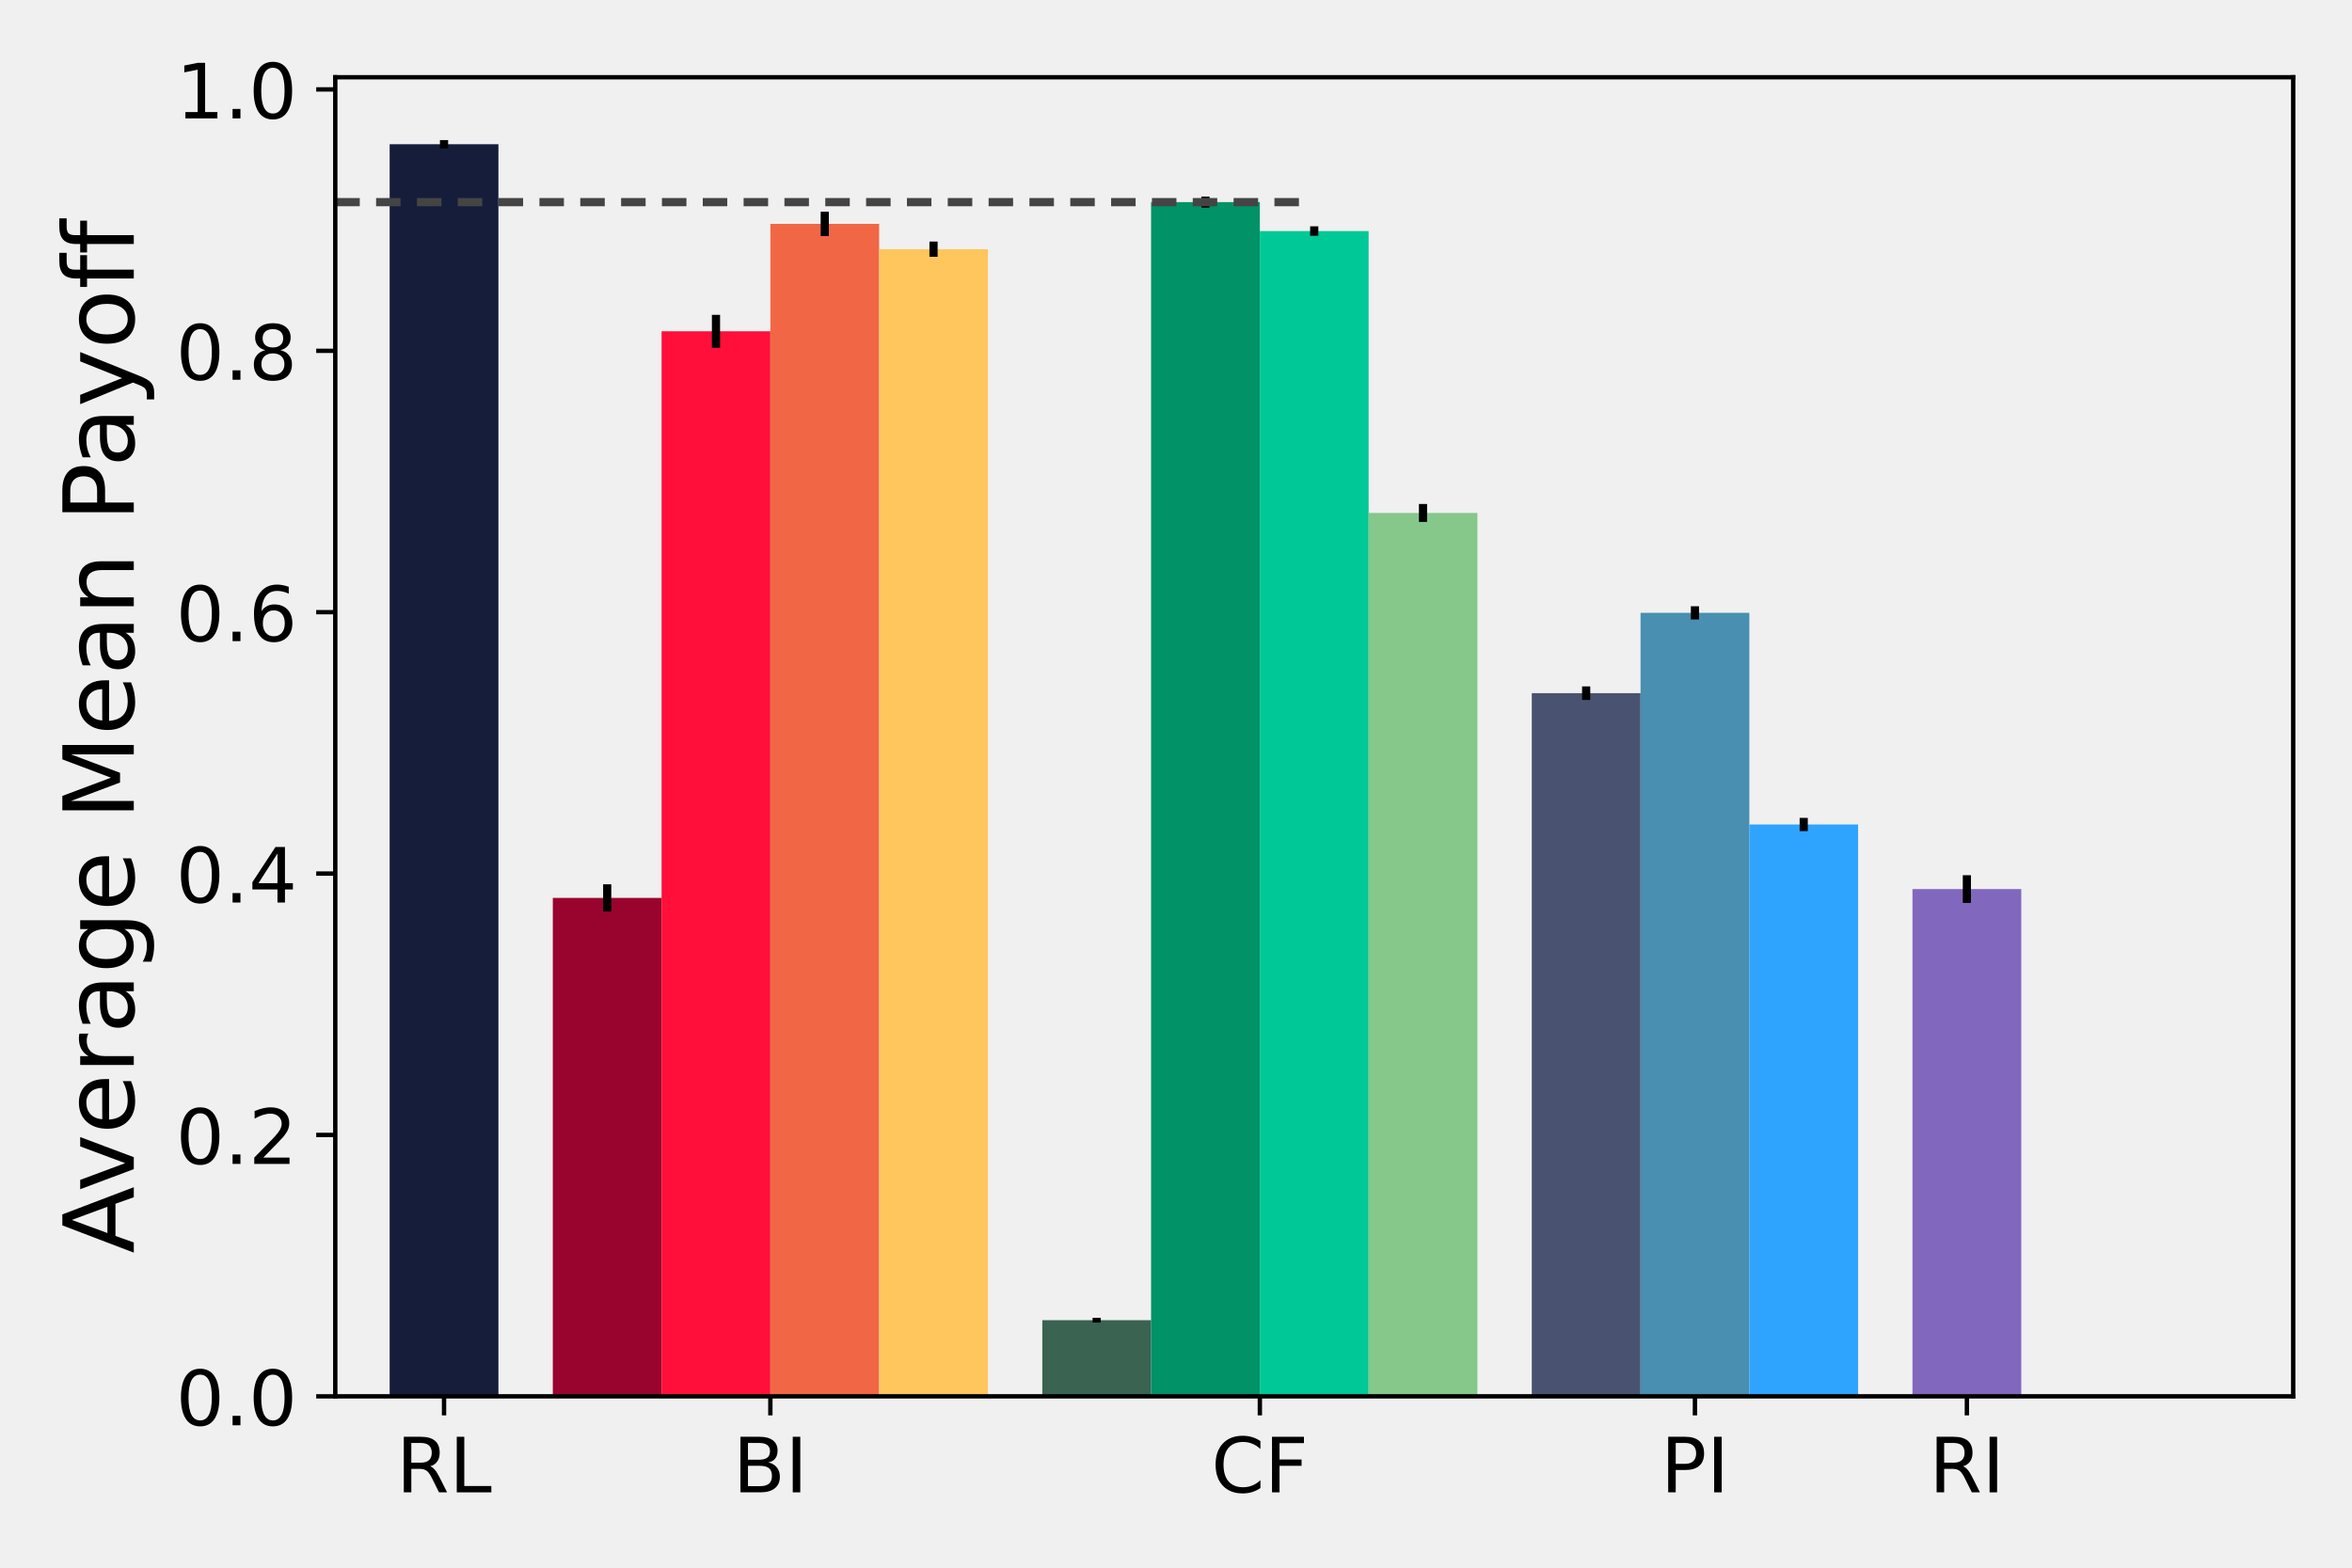
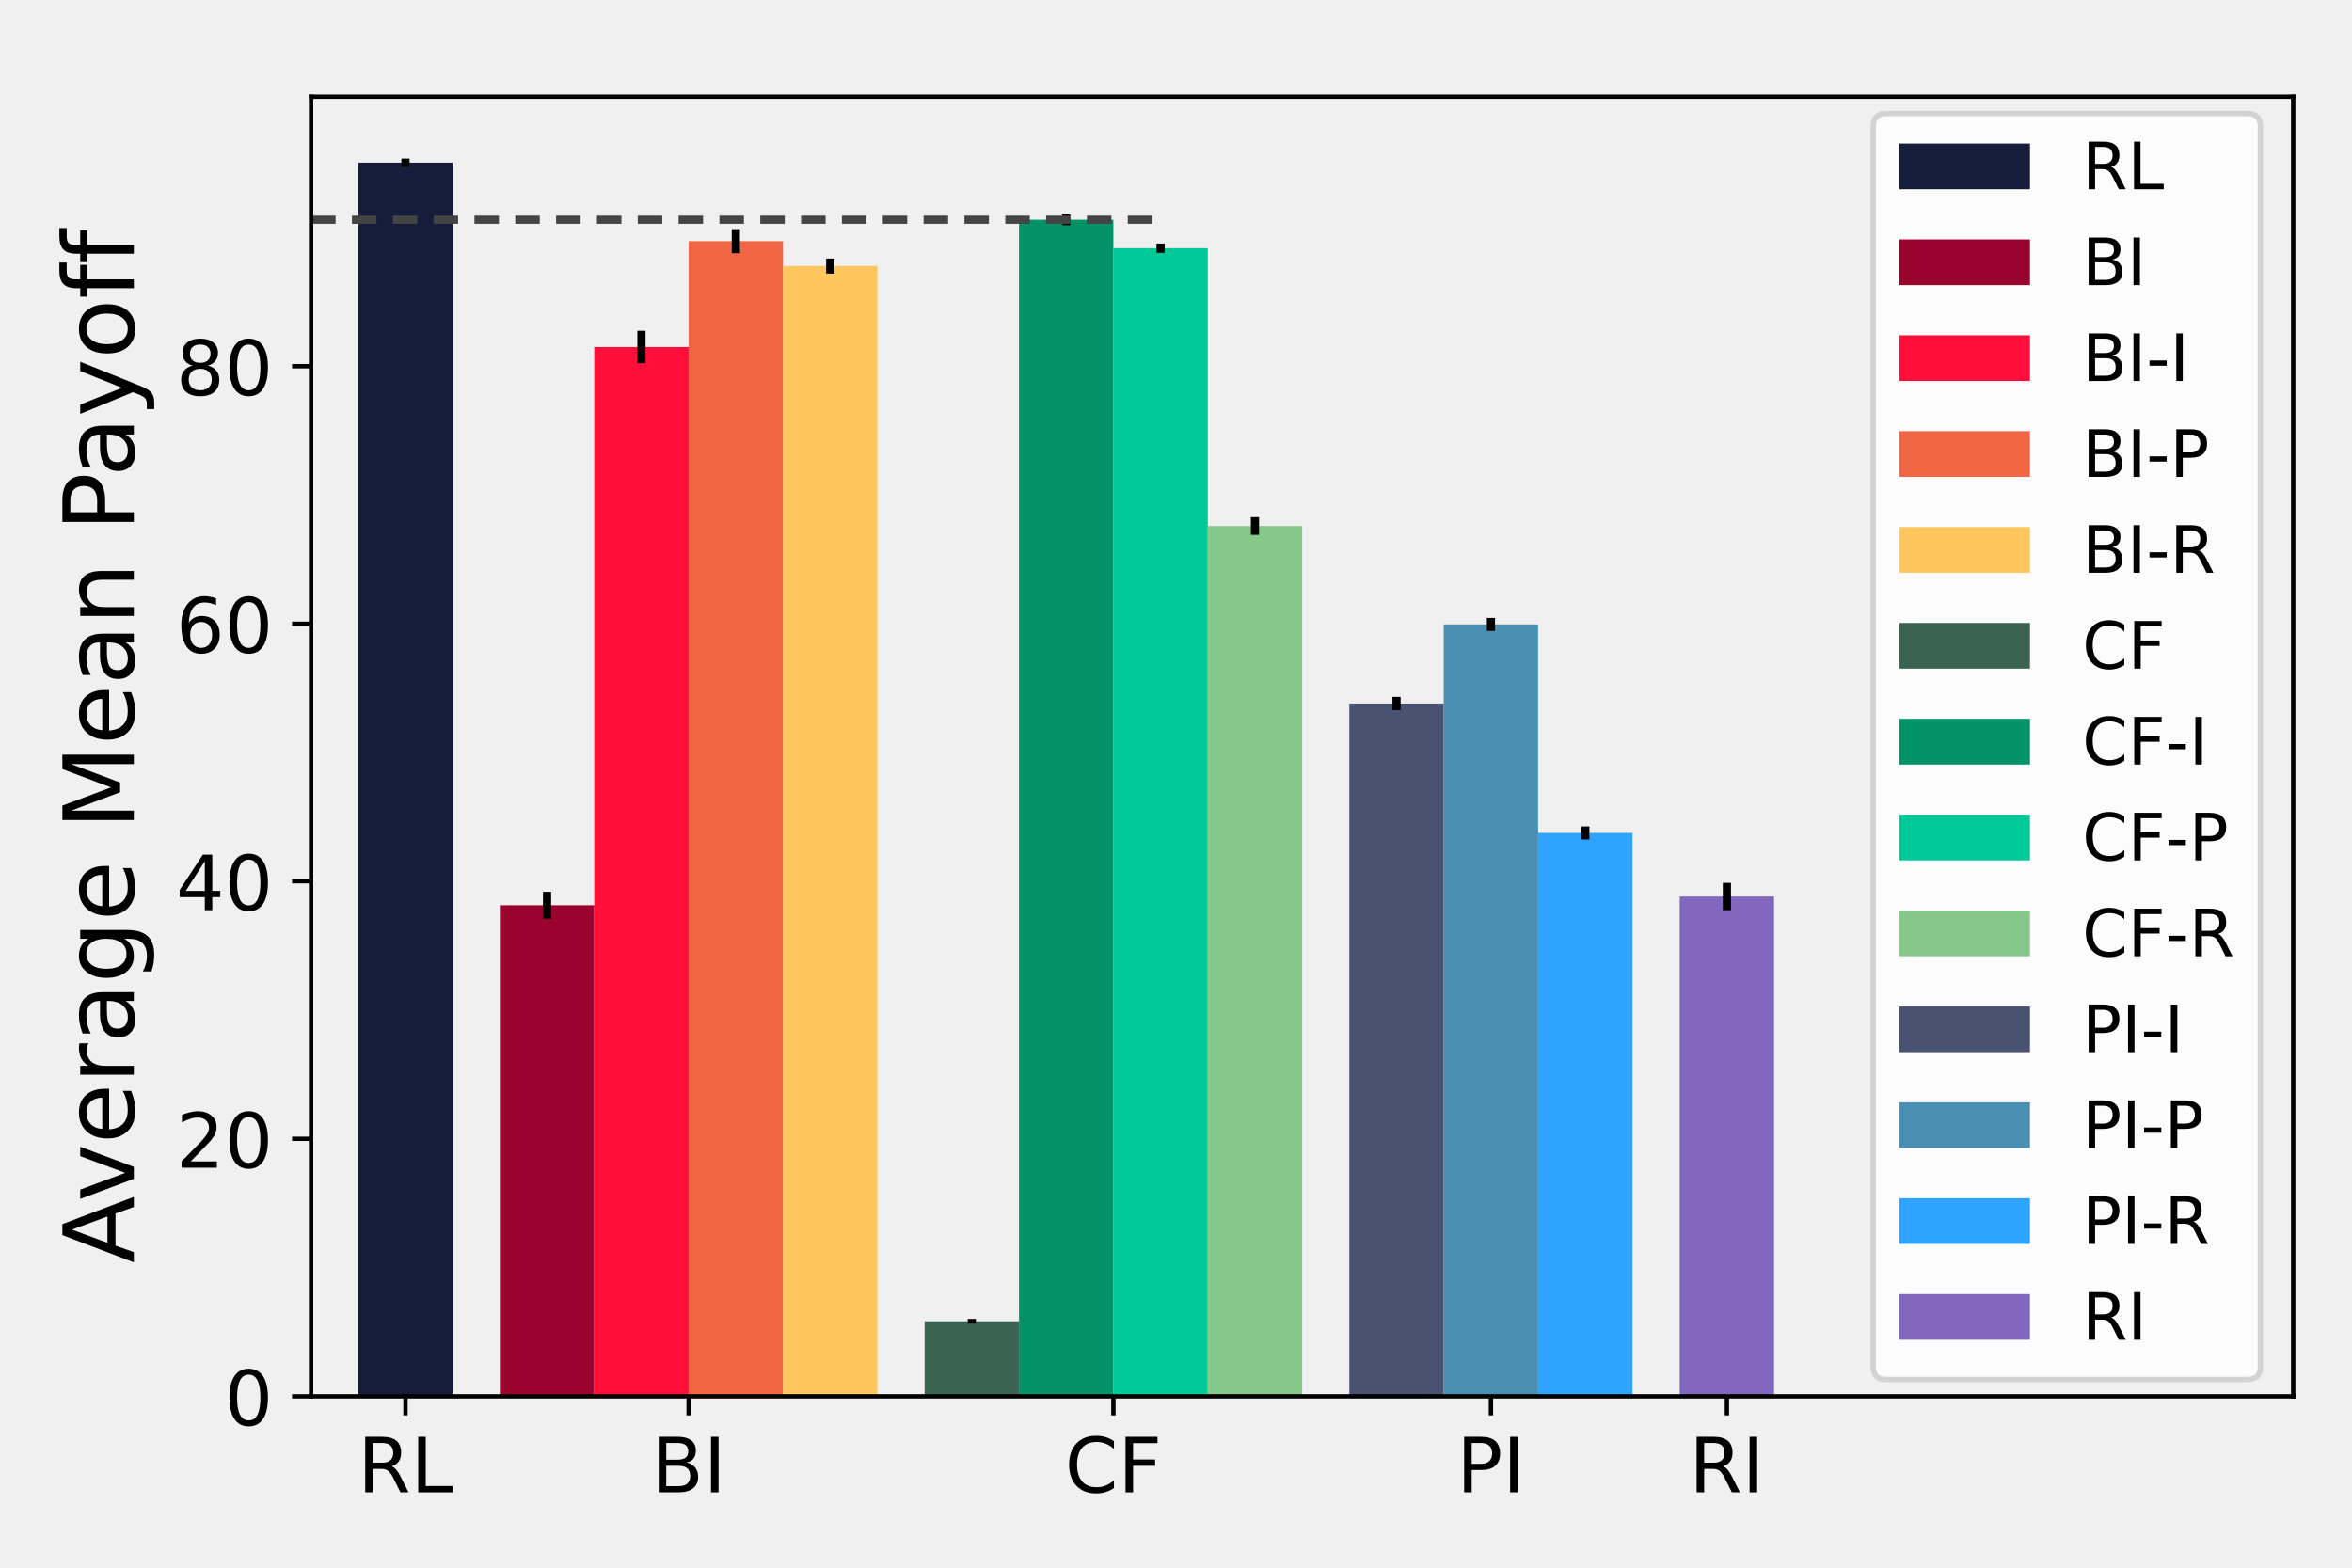
<svg xmlns="http://www.w3.org/2000/svg" xmlns:xlink="http://www.w3.org/1999/xlink" height="288pt" version="1.1" viewBox="0 0 432 288" width="432pt">
  <defs>
    <style type="text/css">*{stroke-linecap:butt;stroke-linejoin:round;}</style>
  </defs>
  <g id="figure_1">
    <g id="patch_1">
      <path d="M 0 288  L 432 288  L 432 0  L 0 0  z " style="fill:none;" />
    </g>
    <g id="axes_1">
      <g id="patch_2">
-         <path d="M 61.58 256.52  L 421.2 256.52  L 421.2 14.191  L 61.58 14.191  z " style="fill:none;" />
+         <path d="M 57.14 256.52  L 421.2 256.52  L 421.2 17.76  L 57.14 17.76  z " style="fill:none;" />
      </g>
      <g id="patch_3">
-         <path clip-path="url(#pfe36fc487c)" d="M 71.569 256.52  L 91.548 256.52  L 91.548 26.499  L 71.569 26.499  z " style="fill:#151d3b;" />
+         <path clip-path="url(#pfbbef4f0cd)" d="M 65.808 256.52  L 83.144 256.52  L 83.144 29.887  L 65.808 29.887  z " style="fill:#151d3b;" />
      </g>
      <g id="patch_4">
-         <path clip-path="url(#pfe36fc487c)" d="M 101.538 256.52  L 121.517 256.52  L 121.517 164.954  L 101.538 164.954  z " style="fill:#98042d;" />
+         <path clip-path="url(#pfbbef4f0cd)" d="M 91.812 256.52  L 109.149 256.52  L 109.149 166.303  L 91.812 166.303  z " style="fill:#98042d;" />
      </g>
      <g id="patch_5">
-         <path clip-path="url(#pfe36fc487c)" d="M 121.517 256.52  L 141.496 256.52  L 141.496 60.865  L 121.517 60.865  z " style="fill:#ff0f39;" />
+         <path clip-path="url(#pfbbef4f0cd)" d="M 109.149 256.52  L 126.485 256.52  L 126.485 63.748  L 109.149 63.748  z " style="fill:#ff0f39;" />
      </g>
      <g id="patch_6">
-         <path clip-path="url(#pfe36fc487c)" d="M 141.496 256.52  L 161.474 256.52  L 161.474 41.131  L 141.496 41.131  z " style="fill:#f16745;" />
+         <path clip-path="url(#pfbbef4f0cd)" d="M 126.485 256.52  L 143.821 256.52  L 143.821 44.305  L 126.485 44.305  z " style="fill:#f16745;" />
      </g>
      <g id="patch_7">
-         <path clip-path="url(#pfe36fc487c)" d="M 161.474 256.52  L 181.453 256.52  L 181.453 45.775  L 161.474 45.775  z " style="fill:#ffc65d;" />
+         <path clip-path="url(#pfbbef4f0cd)" d="M 143.821 256.52  L 161.157 256.52  L 161.157 48.879  L 143.821 48.879  z " style="fill:#ffc65d;" />
      </g>
      <g id="patch_8">
-         <path clip-path="url(#pfe36fc487c)" d="M 191.443 256.52  L 211.422 256.52  L 211.422 242.529  L 191.443 242.529  z " style="fill:#3a6351;" />
+         <path clip-path="url(#pfbbef4f0cd)" d="M 169.825 256.52  L 187.161 256.52  L 187.161 242.735  L 169.825 242.735  z " style="fill:#3a6351;" />
      </g>
      <g id="patch_9">
-         <path clip-path="url(#pfe36fc487c)" d="M 211.422 256.52  L 231.401 256.52  L 231.401 37.134  L 211.422 37.134  z " style="fill:#019267;" />
+         <path clip-path="url(#pfbbef4f0cd)" d="M 187.161 256.52  L 204.498 256.52  L 204.498 40.367  L 187.161 40.367  z " style="fill:#019267;" />
      </g>
      <g id="patch_10">
-         <path clip-path="url(#pfe36fc487c)" d="M 231.401 256.52  L 251.379 256.52  L 251.379 42.446  L 231.401 42.446  z " style="fill:#00c897;" />
+         <path clip-path="url(#pfbbef4f0cd)" d="M 204.498 256.52  L 221.834 256.52  L 221.834 45.6  L 204.498 45.6  z " style="fill:#00c897;" />
      </g>
      <g id="patch_11">
-         <path clip-path="url(#pfe36fc487c)" d="M 251.379 256.52  L 271.358 256.52  L 271.358 94.234  L 251.379 94.234  z " style="fill:#85c88a;" />
+         <path clip-path="url(#pfbbef4f0cd)" d="M 221.834 256.52  L 239.17 256.52  L 239.17 96.626  L 221.834 96.626  z " style="fill:#85c88a;" />
      </g>
      <g id="patch_12">
-         <path clip-path="url(#pfe36fc487c)" d="M 281.348 256.52  L 301.327 256.52  L 301.327 127.34  L 281.348 127.34  z " style="fill:#495371;" />
+         <path clip-path="url(#pfbbef4f0cd)" d="M 247.838 256.52  L 265.174 256.52  L 265.174 129.243  L 247.838 129.243  z " style="fill:#495371;" />
      </g>
      <g id="patch_13">
-         <path clip-path="url(#pfe36fc487c)" d="M 301.327 256.52  L 321.306 256.52  L 321.306 112.589  L 301.327 112.589  z " style="fill:#488fb1;" />
+         <path clip-path="url(#pfbbef4f0cd)" d="M 265.174 256.52  L 282.51 256.52  L 282.51 114.71  L 265.174 114.71  z " style="fill:#488fb1;" />
      </g>
      <g id="patch_14">
-         <path clip-path="url(#pfe36fc487c)" d="M 321.306 256.52  L 341.284 256.52  L 341.284 151.468  L 321.306 151.468  z " style="fill:#2fa4ff;" />
+         <path clip-path="url(#pfbbef4f0cd)" d="M 282.51 256.52  L 299.847 256.52  L 299.847 153.016  L 282.51 153.016  z " style="fill:#2fa4ff;" />
      </g>
      <g id="patch_15">
-         <path clip-path="url(#pfe36fc487c)" d="M 351.274 256.52  L 371.253 256.52  L 371.253 163.328  L 351.274 163.328  z " style="fill:#8267be;" />
+         <path clip-path="url(#pfbbef4f0cd)" d="M 308.515 256.52  L 325.851 256.52  L 325.851 164.701  L 308.515 164.701  z " style="fill:#8267be;" />
      </g>
      <g id="matplotlib.axis_1">
        <g id="xtick_1">
          <g id="line2d_1">
            <defs>
-               <path d="M 0 0  L 0 3.5  " id="m7d8c443dc8" style="stroke:#000000;stroke-width:0.8;" />
+               <path d="M 0 0  L 0 3.5  " id="m6f9ce560b8" style="stroke:#000000;stroke-width:0.8;" />
            </defs>
            <g>
-               <use style="stroke:#000000;stroke-width:0.8;" x="81.559" xlink:href="#m7d8c443dc8" y="256.52" />
+               <use style="stroke:#000000;stroke-width:0.8;" x="74.476" xlink:href="#m6f9ce560b8" y="256.52" />
            </g>
          </g>
          <g id="text_1">
-             <g transform="translate(72.79467 274.1578)scale(0.14 -0.14)">
+             <g transform="translate(65.71197 274.1578)scale(0.14 -0.14)">
              <defs>
                <path d="M 2841 2188  Q 3044 2119 3236 1894  Q 3428 1669 3622 1275  L 4263 0  L 3584 0  L 2988 1197  Q 2756 1666 2539 1819  Q 2322 1972 1947 1972  L 1259 1972  L 1259 0  L 628 0  L 628 4666  L 2053 4666  Q 2853 4666 3247 4331  Q 3641 3997 3641 3322  Q 3641 2881 3436 2590  Q 3231 2300 2841 2188  z M 1259 4147  L 1259 2491  L 2053 2491  Q 2509 2491 2742 2702  Q 2975 2913 2975 3322  Q 2975 3731 2742 3939  Q 2509 4147 2053 4147  L 1259 4147  z " id="DejaVuSans-52" transform="scale(0.015625)" />
                <path d="M 628 4666  L 1259 4666  L 1259 531  L 3531 531  L 3531 0  L 628 0  L 628 4666  z " id="DejaVuSans-4c" transform="scale(0.015625)" />
              </defs>
              <use xlink:href="#DejaVuSans-52" />
              <use x="69.482" xlink:href="#DejaVuSans-4c" />
            </g>
          </g>
        </g>
        <g id="xtick_2">
          <g id="line2d_2">
            <g>
-               <use style="stroke:#000000;stroke-width:0.8;" x="141.496" xlink:href="#m7d8c443dc8" y="256.52" />
+               <use style="stroke:#000000;stroke-width:0.8;" x="126.485" xlink:href="#m6f9ce560b8" y="256.52" />
            </g>
          </g>
          <g id="text_2">
-             <g transform="translate(134.6279 274.1578)scale(0.14 -0.14)">
+             <g transform="translate(119.6171 274.1578)scale(0.14 -0.14)">
              <defs>
                <path d="M 1259 2228  L 1259 519  L 2272 519  Q 2781 519 3026 730  Q 3272 941 3272 1375  Q 3272 1813 3026 2020  Q 2781 2228 2272 2228  L 1259 2228  z M 1259 4147  L 1259 2741  L 2194 2741  Q 2656 2741 2882 2914  Q 3109 3088 3109 3444  Q 3109 3797 2882 3972  Q 2656 4147 2194 4147  L 1259 4147  z M 628 4666  L 2241 4666  Q 2963 4666 3353 4366  Q 3744 4066 3744 3513  Q 3744 3084 3544 2831  Q 3344 2578 2956 2516  Q 3422 2416 3680 2098  Q 3938 1781 3938 1306  Q 3938 681 3513 340  Q 3088 0 2303 0  L 628 0  L 628 4666  z " id="DejaVuSans-42" transform="scale(0.015625)" />
                <path d="M 628 4666  L 1259 4666  L 1259 0  L 628 0  L 628 4666  z " id="DejaVuSans-49" transform="scale(0.015625)" />
              </defs>
              <use xlink:href="#DejaVuSans-42" />
              <use x="68.604" xlink:href="#DejaVuSans-49" />
            </g>
          </g>
        </g>
        <g id="xtick_3">
          <g id="line2d_3">
            <g>
-               <use style="stroke:#000000;stroke-width:0.8;" x="231.401" xlink:href="#m7d8c443dc8" y="256.52" />
+               <use style="stroke:#000000;stroke-width:0.8;" x="204.498" xlink:href="#m6f9ce560b8" y="256.52" />
            </g>
          </g>
          <g id="text_3">
-             <g transform="translate(222.4865 274.1578)scale(0.14 -0.14)">
+             <g transform="translate(195.5836 274.1578)scale(0.14 -0.14)">
              <defs>
                <path d="M 4122 4306  L 4122 3641  Q 3803 3938 3442 4084  Q 3081 4231 2675 4231  Q 1875 4231 1450 3742  Q 1025 3253 1025 2328  Q 1025 1406 1450 917  Q 1875 428 2675 428  Q 3081 428 3442 575  Q 3803 722 4122 1019  L 4122 359  Q 3791 134 3420 21  Q 3050 -91 2638 -91  Q 1578 -91 968 557  Q 359 1206 359 2328  Q 359 3453 968 4101  Q 1578 4750 2638 4750  Q 3056 4750 3426 4639  Q 3797 4528 4122 4306  z " id="DejaVuSans-43" transform="scale(0.015625)" />
                <path d="M 628 4666  L 3309 4666  L 3309 4134  L 1259 4134  L 1259 2759  L 3109 2759  L 3109 2228  L 1259 2228  L 1259 0  L 628 0  L 628 4666  z " id="DejaVuSans-46" transform="scale(0.015625)" />
              </defs>
              <use xlink:href="#DejaVuSans-43" />
              <use x="69.824" xlink:href="#DejaVuSans-46" />
            </g>
          </g>
        </g>
        <g id="xtick_4">
          <g id="line2d_4">
            <g>
-               <use style="stroke:#000000;stroke-width:0.8;" x="311.316" xlink:href="#m7d8c443dc8" y="256.52" />
+               <use style="stroke:#000000;stroke-width:0.8;" x="273.842" xlink:href="#m6f9ce560b8" y="256.52" />
            </g>
          </g>
          <g id="text_4">
-             <g transform="translate(305.0303 274.1578)scale(0.14 -0.14)">
+             <g transform="translate(267.5566 274.1578)scale(0.14 -0.14)">
              <defs>
                <path d="M 1259 4147  L 1259 2394  L 2053 2394  Q 2494 2394 2734 2622  Q 2975 2850 2975 3272  Q 2975 3691 2734 3919  Q 2494 4147 2053 4147  L 1259 4147  z M 628 4666  L 2053 4666  Q 2838 4666 3239 4311  Q 3641 3956 3641 3272  Q 3641 2581 3239 2228  Q 2838 1875 2053 1875  L 1259 1875  L 1259 0  L 628 0  L 628 4666  z " id="DejaVuSans-50" transform="scale(0.015625)" />
              </defs>
              <use xlink:href="#DejaVuSans-50" />
              <use x="60.303" xlink:href="#DejaVuSans-49" />
            </g>
          </g>
        </g>
        <g id="xtick_5">
          <g id="line2d_5">
            <g>
-               <use style="stroke:#000000;stroke-width:0.8;" x="361.263" xlink:href="#m7d8c443dc8" y="256.52" />
+               <use style="stroke:#000000;stroke-width:0.8;" x="317.183" xlink:href="#m6f9ce560b8" y="256.52" />
            </g>
          </g>
          <g id="text_5">
-             <g transform="translate(354.3344 274.1578)scale(0.14 -0.14)">
+             <g transform="translate(310.254 274.1578)scale(0.14 -0.14)">
              <use xlink:href="#DejaVuSans-52" />
              <use x="69.482" xlink:href="#DejaVuSans-49" />
            </g>
          </g>
        </g>
      </g>
      <g id="matplotlib.axis_2">
        <g id="ytick_1">
          <g id="line2d_6">
            <defs>
-               <path d="M 0 0  L -3.5 0  " id="ma4f470f0c3" style="stroke:#000000;stroke-width:0.8;" />
+               <path d="M 0 0  L -3.5 0  " id="mf1eca673ef" style="stroke:#000000;stroke-width:0.8;" />
            </defs>
            <g>
-               <use style="stroke:#000000;stroke-width:0.8;" x="61.58" xlink:href="#ma4f470f0c3" y="256.52" />
+               <use style="stroke:#000000;stroke-width:0.8;" x="57.14" xlink:href="#mf1eca673ef" y="256.52" />
            </g>
          </g>
          <g id="text_6">
-             <g transform="translate(32.31562 261.8389)scale(0.14 -0.14)">
+             <g transform="translate(41.2325 261.8389)scale(0.14 -0.14)">
              <defs>
                <path d="M 2034 4250  Q 1547 4250 1301 3770  Q 1056 3291 1056 2328  Q 1056 1369 1301 889  Q 1547 409 2034 409  Q 2525 409 2770 889  Q 3016 1369 3016 2328  Q 3016 3291 2770 3770  Q 2525 4250 2034 4250  z M 2034 4750  Q 2819 4750 3233 4129  Q 3647 3509 3647 2328  Q 3647 1150 3233 529  Q 2819 -91 2034 -91  Q 1250 -91 836 529  Q 422 1150 422 2328  Q 422 3509 836 4129  Q 1250 4750 2034 4750  z " id="DejaVuSans-30" transform="scale(0.015625)" />
-                 <path d="M 684 794  L 1344 794  L 1344 0  L 684 0  L 684 794  z " id="DejaVuSans-2e" transform="scale(0.015625)" />
              </defs>
              <use xlink:href="#DejaVuSans-30" />
-               <use x="63.623" xlink:href="#DejaVuSans-2e" />
-               <use x="95.41" xlink:href="#DejaVuSans-30" />
            </g>
          </g>
        </g>
        <g id="ytick_2">
          <g id="line2d_7">
            <g>
-               <use style="stroke:#000000;stroke-width:0.8;" x="61.58" xlink:href="#ma4f470f0c3" y="208.502" />
+               <use style="stroke:#000000;stroke-width:0.8;" x="57.14" xlink:href="#mf1eca673ef" y="209.21" />
            </g>
          </g>
          <g id="text_7">
-             <g transform="translate(32.31562 213.8209)scale(0.14 -0.14)">
+             <g transform="translate(32.325 214.5284)scale(0.14 -0.14)">
              <defs>
                <path d="M 1228 531  L 3431 531  L 3431 0  L 469 0  L 469 531  Q 828 903 1448 1529  Q 2069 2156 2228 2338  Q 2531 2678 2651 2914  Q 2772 3150 2772 3378  Q 2772 3750 2511 3984  Q 2250 4219 1831 4219  Q 1534 4219 1204 4116  Q 875 4013 500 3803  L 500 4441  Q 881 4594 1212 4672  Q 1544 4750 1819 4750  Q 2544 4750 2975 4387  Q 3406 4025 3406 3419  Q 3406 3131 3298 2873  Q 3191 2616 2906 2266  Q 2828 2175 2409 1742  Q 1991 1309 1228 531  z " id="DejaVuSans-32" transform="scale(0.015625)" />
              </defs>
-               <use xlink:href="#DejaVuSans-30" />
-               <use x="63.623" xlink:href="#DejaVuSans-2e" />
-               <use x="95.41" xlink:href="#DejaVuSans-32" />
+               <use xlink:href="#DejaVuSans-32" />
+               <use x="63.623" xlink:href="#DejaVuSans-30" />
            </g>
          </g>
        </g>
        <g id="ytick_3">
          <g id="line2d_8">
            <g>
-               <use style="stroke:#000000;stroke-width:0.8;" x="61.58" xlink:href="#ma4f470f0c3" y="160.484" />
+               <use style="stroke:#000000;stroke-width:0.8;" x="57.14" xlink:href="#mf1eca673ef" y="161.899" />
            </g>
          </g>
          <g id="text_8">
-             <g transform="translate(32.31562 165.8029)scale(0.14 -0.14)">
+             <g transform="translate(32.325 167.2179)scale(0.14 -0.14)">
              <defs>
                <path d="M 2419 4116  L 825 1625  L 2419 1625  L 2419 4116  z M 2253 4666  L 3047 4666  L 3047 1625  L 3713 1625  L 3713 1100  L 3047 1100  L 3047 0  L 2419 0  L 2419 1100  L 313 1100  L 313 1709  L 2253 4666  z " id="DejaVuSans-34" transform="scale(0.015625)" />
              </defs>
-               <use xlink:href="#DejaVuSans-30" />
-               <use x="63.623" xlink:href="#DejaVuSans-2e" />
-               <use x="95.41" xlink:href="#DejaVuSans-34" />
+               <use xlink:href="#DejaVuSans-34" />
+               <use x="63.623" xlink:href="#DejaVuSans-30" />
            </g>
          </g>
        </g>
        <g id="ytick_4">
          <g id="line2d_9">
            <g>
-               <use style="stroke:#000000;stroke-width:0.8;" x="61.58" xlink:href="#ma4f470f0c3" y="112.466" />
+               <use style="stroke:#000000;stroke-width:0.8;" x="57.14" xlink:href="#mf1eca673ef" y="114.589" />
            </g>
          </g>
          <g id="text_9">
-             <g transform="translate(32.31562 117.7849)scale(0.14 -0.14)">
+             <g transform="translate(32.325 119.9074)scale(0.14 -0.14)">
              <defs>
                <path d="M 2113 2584  Q 1688 2584 1439 2293  Q 1191 2003 1191 1497  Q 1191 994 1439 701  Q 1688 409 2113 409  Q 2538 409 2786 701  Q 3034 994 3034 1497  Q 3034 2003 2786 2293  Q 2538 2584 2113 2584  z M 3366 4563  L 3366 3988  Q 3128 4100 2886 4159  Q 2644 4219 2406 4219  Q 1781 4219 1451 3797  Q 1122 3375 1075 2522  Q 1259 2794 1537 2939  Q 1816 3084 2150 3084  Q 2853 3084 3261 2657  Q 3669 2231 3669 1497  Q 3669 778 3244 343  Q 2819 -91 2113 -91  Q 1303 -91 875 529  Q 447 1150 447 2328  Q 447 3434 972 4092  Q 1497 4750 2381 4750  Q 2619 4750 2861 4703  Q 3103 4656 3366 4563  z " id="DejaVuSans-36" transform="scale(0.015625)" />
              </defs>
-               <use xlink:href="#DejaVuSans-30" />
-               <use x="63.623" xlink:href="#DejaVuSans-2e" />
-               <use x="95.41" xlink:href="#DejaVuSans-36" />
+               <use xlink:href="#DejaVuSans-36" />
+               <use x="63.623" xlink:href="#DejaVuSans-30" />
            </g>
          </g>
        </g>
        <g id="ytick_5">
          <g id="line2d_10">
            <g>
-               <use style="stroke:#000000;stroke-width:0.8;" x="61.58" xlink:href="#ma4f470f0c3" y="64.448" />
+               <use style="stroke:#000000;stroke-width:0.8;" x="57.14" xlink:href="#mf1eca673ef" y="67.278" />
            </g>
          </g>
          <g id="text_10">
-             <g transform="translate(32.31562 69.76689)scale(0.14 -0.14)">
+             <g transform="translate(32.325 72.59695)scale(0.14 -0.14)">
              <defs>
                <path d="M 2034 2216  Q 1584 2216 1326 1975  Q 1069 1734 1069 1313  Q 1069 891 1326 650  Q 1584 409 2034 409  Q 2484 409 2743 651  Q 3003 894 3003 1313  Q 3003 1734 2745 1975  Q 2488 2216 2034 2216  z M 1403 2484  Q 997 2584 770 2862  Q 544 3141 544 3541  Q 544 4100 942 4425  Q 1341 4750 2034 4750  Q 2731 4750 3128 4425  Q 3525 4100 3525 3541  Q 3525 3141 3298 2862  Q 3072 2584 2669 2484  Q 3125 2378 3379 2068  Q 3634 1759 3634 1313  Q 3634 634 3220 271  Q 2806 -91 2034 -91  Q 1263 -91 848 271  Q 434 634 434 1313  Q 434 1759 690 2068  Q 947 2378 1403 2484  z M 1172 3481  Q 1172 3119 1398 2916  Q 1625 2713 2034 2713  Q 2441 2713 2670 2916  Q 2900 3119 2900 3481  Q 2900 3844 2670 4047  Q 2441 4250 2034 4250  Q 1625 4250 1398 4047  Q 1172 3844 1172 3481  z " id="DejaVuSans-38" transform="scale(0.015625)" />
              </defs>
-               <use xlink:href="#DejaVuSans-30" />
-               <use x="63.623" xlink:href="#DejaVuSans-2e" />
-               <use x="95.41" xlink:href="#DejaVuSans-38" />
-             </g>
-           </g>
-         </g>
-         <g id="ytick_6">
-           <g id="line2d_11">
-             <g>
-               <use style="stroke:#000000;stroke-width:0.8;" x="61.58" xlink:href="#ma4f470f0c3" y="16.43" />
-             </g>
-           </g>
-           <g id="text_11">
-             <g transform="translate(32.31562 21.74889)scale(0.14 -0.14)">
-               <defs>
-                 <path d="M 794 531  L 1825 531  L 1825 4091  L 703 3866  L 703 4441  L 1819 4666  L 2450 4666  L 2450 531  L 3481 531  L 3481 0  L 794 0  L 794 531  z " id="DejaVuSans-31" transform="scale(0.015625)" />
-               </defs>
-               <use xlink:href="#DejaVuSans-31" />
-               <use x="63.623" xlink:href="#DejaVuSans-2e" />
-               <use x="95.41" xlink:href="#DejaVuSans-30" />
-             </g>
-           </g>
-         </g>
-         <g id="text_12">
-           <g transform="translate(24.57219 230.2646)rotate(-90)scale(0.18 -0.18)">
+               <use xlink:href="#DejaVuSans-38" />
+               <use x="63.623" xlink:href="#DejaVuSans-30" />
+             </g>
+           </g>
+         </g>
+         <g id="text_11">
+           <g transform="translate(24.58156 232.0492)rotate(-90)scale(0.18 -0.18)">
            <defs>
              <path d="M 2188 4044  L 1331 1722  L 3047 1722  L 2188 4044  z M 1831 4666  L 2547 4666  L 4325 0  L 3669 0  L 3244 1197  L 1141 1197  L 716 0  L 50 0  L 1831 4666  z " id="DejaVuSans-41" transform="scale(0.015625)" />
              <path d="M 191 3500  L 800 3500  L 1894 563  L 2988 3500  L 3597 3500  L 2284 0  L 1503 0  L 191 3500  z " id="DejaVuSans-76" transform="scale(0.015625)" />
              <path d="M 3597 1894  L 3597 1613  L 953 1613  Q 991 1019 1311 708  Q 1631 397 2203 397  Q 2534 397 2845 478  Q 3156 559 3463 722  L 3463 178  Q 3153 47 2828 -22  Q 2503 -91 2169 -91  Q 1331 -91 842 396  Q 353 884 353 1716  Q 353 2575 817 3079  Q 1281 3584 2069 3584  Q 2775 3584 3186 3129  Q 3597 2675 3597 1894  z M 3022 2063  Q 3016 2534 2758 2815  Q 2500 3097 2075 3097  Q 1594 3097 1305 2825  Q 1016 2553 972 2059  L 3022 2063  z " id="DejaVuSans-65" transform="scale(0.015625)" />
              <path d="M 2631 2963  Q 2534 3019 2420 3045  Q 2306 3072 2169 3072  Q 1681 3072 1420 2755  Q 1159 2438 1159 1844  L 1159 0  L 581 0  L 581 3500  L 1159 3500  L 1159 2956  Q 1341 3275 1631 3429  Q 1922 3584 2338 3584  Q 2397 3584 2469 3576  Q 2541 3569 2628 3553  L 2631 2963  z " id="DejaVuSans-72" transform="scale(0.015625)" />
              <path d="M 2194 1759  Q 1497 1759 1228 1600  Q 959 1441 959 1056  Q 959 750 1161 570  Q 1363 391 1709 391  Q 2188 391 2477 730  Q 2766 1069 2766 1631  L 2766 1759  L 2194 1759  z M 3341 1997  L 3341 0  L 2766 0  L 2766 531  Q 2569 213 2275 61  Q 1981 -91 1556 -91  Q 1019 -91 701 211  Q 384 513 384 1019  Q 384 1609 779 1909  Q 1175 2209 1959 2209  L 2766 2209  L 2766 2266  Q 2766 2663 2505 2880  Q 2244 3097 1772 3097  Q 1472 3097 1187 3025  Q 903 2953 641 2809  L 641 3341  Q 956 3463 1253 3523  Q 1550 3584 1831 3584  Q 2591 3584 2966 3190  Q 3341 2797 3341 1997  z " id="DejaVuSans-61" transform="scale(0.015625)" />
              <path d="M 2906 1791  Q 2906 2416 2648 2759  Q 2391 3103 1925 3103  Q 1463 3103 1205 2759  Q 947 2416 947 1791  Q 947 1169 1205 825  Q 1463 481 1925 481  Q 2391 481 2648 825  Q 2906 1169 2906 1791  z M 3481 434  Q 3481 -459 3084 -895  Q 2688 -1331 1869 -1331  Q 1566 -1331 1297 -1286  Q 1028 -1241 775 -1147  L 775 -588  Q 1028 -725 1275 -790  Q 1522 -856 1778 -856  Q 2344 -856 2625 -561  Q 2906 -266 2906 331  L 2906 616  Q 2728 306 2450 153  Q 2172 0 1784 0  Q 1141 0 747 490  Q 353 981 353 1791  Q 353 2603 747 3093  Q 1141 3584 1784 3584  Q 2172 3584 2450 3431  Q 2728 3278 2906 2969  L 2906 3500  L 3481 3500  L 3481 434  z " id="DejaVuSans-67" transform="scale(0.015625)" />
              <path id="DejaVuSans-20" transform="scale(0.015625)" />
              <path d="M 628 4666  L 1569 4666  L 2759 1491  L 3956 4666  L 4897 4666  L 4897 0  L 4281 0  L 4281 4097  L 3078 897  L 2444 897  L 1241 4097  L 1241 0  L 628 0  L 628 4666  z " id="DejaVuSans-4d" transform="scale(0.015625)" />
              <path d="M 3513 2113  L 3513 0  L 2938 0  L 2938 2094  Q 2938 2591 2744 2837  Q 2550 3084 2163 3084  Q 1697 3084 1428 2787  Q 1159 2491 1159 1978  L 1159 0  L 581 0  L 581 3500  L 1159 3500  L 1159 2956  Q 1366 3272 1645 3428  Q 1925 3584 2291 3584  Q 2894 3584 3203 3211  Q 3513 2838 3513 2113  z " id="DejaVuSans-6e" transform="scale(0.015625)" />
              <path d="M 2059 -325  Q 1816 -950 1584 -1140  Q 1353 -1331 966 -1331  L 506 -1331  L 506 -850  L 844 -850  Q 1081 -850 1212 -737  Q 1344 -625 1503 -206  L 1606 56  L 191 3500  L 800 3500  L 1894 763  L 2988 3500  L 3597 3500  L 2059 -325  z " id="DejaVuSans-79" transform="scale(0.015625)" />
              <path d="M 1959 3097  Q 1497 3097 1228 2736  Q 959 2375 959 1747  Q 959 1119 1226 758  Q 1494 397 1959 397  Q 2419 397 2687 759  Q 2956 1122 2956 1747  Q 2956 2369 2687 2733  Q 2419 3097 1959 3097  z M 1959 3584  Q 2709 3584 3137 3096  Q 3566 2609 3566 1747  Q 3566 888 3137 398  Q 2709 -91 1959 -91  Q 1206 -91 779 398  Q 353 888 353 1747  Q 353 2609 779 3096  Q 1206 3584 1959 3584  z " id="DejaVuSans-6f" transform="scale(0.015625)" />
              <path d="M 2375 4863  L 2375 4384  L 1825 4384  Q 1516 4384 1395 4259  Q 1275 4134 1275 3809  L 1275 3500  L 2222 3500  L 2222 3053  L 1275 3053  L 1275 0  L 697 0  L 697 3053  L 147 3053  L 147 3500  L 697 3500  L 697 3744  Q 697 4328 969 4595  Q 1241 4863 1831 4863  L 2375 4863  z " id="DejaVuSans-66" transform="scale(0.015625)" />
            </defs>
            <use xlink:href="#DejaVuSans-41" />
            <use x="62.533" xlink:href="#DejaVuSans-76" />
            <use x="121.713" xlink:href="#DejaVuSans-65" />
            <use x="183.236" xlink:href="#DejaVuSans-72" />
            <use x="224.35" xlink:href="#DejaVuSans-61" />
            <use x="285.629" xlink:href="#DejaVuSans-67" />
            <use x="349.105" xlink:href="#DejaVuSans-65" />
            <use x="410.629" xlink:href="#DejaVuSans-20" />
            <use x="442.416" xlink:href="#DejaVuSans-4d" />
            <use x="528.695" xlink:href="#DejaVuSans-65" />
            <use x="590.219" xlink:href="#DejaVuSans-61" />
            <use x="651.498" xlink:href="#DejaVuSans-6e" />
            <use x="714.877" xlink:href="#DejaVuSans-20" />
            <use x="746.664" xlink:href="#DejaVuSans-50" />
            <use x="802.467" xlink:href="#DejaVuSans-61" />
            <use x="863.746" xlink:href="#DejaVuSans-79" />
            <use x="922.926" xlink:href="#DejaVuSans-6f" />
            <use x="984.107" xlink:href="#DejaVuSans-66" />
            <use x="1019.312" xlink:href="#DejaVuSans-66" />
          </g>
        </g>
      </g>
      <g id="LineCollection_1">
-         <path clip-path="url(#pfe36fc487c)" d="M 81.559 27.267  L 81.559 25.73  " style="fill:none;stroke:#000000;stroke-width:1.5;" />
+         <path clip-path="url(#pfbbef4f0cd)" d="M 74.476 30.644  L 74.476 29.13  " style="fill:none;stroke:#000000;stroke-width:1.5;" />
      </g>
      <g id="LineCollection_2">
-         <path clip-path="url(#pfe36fc487c)" d="M 111.527 167.455  L 111.527 162.453  " style="fill:none;stroke:#000000;stroke-width:1.5;" />
+         <path clip-path="url(#pfbbef4f0cd)" d="M 100.48 168.767  L 100.48 163.839  " style="fill:none;stroke:#000000;stroke-width:1.5;" />
      </g>
      <g id="LineCollection_3">
-         <path clip-path="url(#pfe36fc487c)" d="M 131.506 63.886  L 131.506 57.844  " style="fill:none;stroke:#000000;stroke-width:1.5;" />
+         <path clip-path="url(#pfbbef4f0cd)" d="M 117.817 66.724  L 117.817 60.771  " style="fill:none;stroke:#000000;stroke-width:1.5;" />
      </g>
      <g id="LineCollection_4">
-         <path clip-path="url(#pfe36fc487c)" d="M 151.485 43.373  L 151.485 38.889  " style="fill:none;stroke:#000000;stroke-width:1.5;" />
+         <path clip-path="url(#pfbbef4f0cd)" d="M 135.153 46.514  L 135.153 42.097  " style="fill:none;stroke:#000000;stroke-width:1.5;" />
      </g>
      <g id="LineCollection_5">
-         <path clip-path="url(#pfe36fc487c)" d="M 171.464 47.173  L 171.464 44.377  " style="fill:none;stroke:#000000;stroke-width:1.5;" />
+         <path clip-path="url(#pfbbef4f0cd)" d="M 152.489 50.257  L 152.489 47.502  " style="fill:none;stroke:#000000;stroke-width:1.5;" />
      </g>
      <g id="LineCollection_6">
-         <path clip-path="url(#pfe36fc487c)" d="M 201.432 242.968  L 201.432 242.089  " style="fill:none;stroke:#000000;stroke-width:1.5;" />
+         <path clip-path="url(#pfbbef4f0cd)" d="M 178.493 243.168  L 178.493 242.302  " style="fill:none;stroke:#000000;stroke-width:1.5;" />
      </g>
      <g id="LineCollection_7">
-         <path clip-path="url(#pfe36fc487c)" d="M 221.411 38.156  L 221.411 36.113  " style="fill:none;stroke:#000000;stroke-width:1.5;" />
+         <path clip-path="url(#pfbbef4f0cd)" d="M 195.83 41.374  L 195.83 39.361  " style="fill:none;stroke:#000000;stroke-width:1.5;" />
      </g>
      <g id="LineCollection_8">
-         <path clip-path="url(#pfe36fc487c)" d="M 241.39 43.32  L 241.39 41.571  " style="fill:none;stroke:#000000;stroke-width:1.5;" />
+         <path clip-path="url(#pfbbef4f0cd)" d="M 213.166 46.462  L 213.166 44.739  " style="fill:none;stroke:#000000;stroke-width:1.5;" />
      </g>
      <g id="LineCollection_9">
-         <path clip-path="url(#pfe36fc487c)" d="M 261.369 95.882  L 261.369 92.586  " style="fill:none;stroke:#000000;stroke-width:1.5;" />
+         <path clip-path="url(#pfbbef4f0cd)" d="M 230.502 98.249  L 230.502 95.002  " style="fill:none;stroke:#000000;stroke-width:1.5;" />
      </g>
      <g id="LineCollection_10">
-         <path clip-path="url(#pfe36fc487c)" d="M 291.337 128.584  L 291.337 126.095  " style="fill:none;stroke:#000000;stroke-width:1.5;" />
+         <path clip-path="url(#pfbbef4f0cd)" d="M 256.506 130.469  L 256.506 128.017  " style="fill:none;stroke:#000000;stroke-width:1.5;" />
      </g>
      <g id="LineCollection_11">
-         <path clip-path="url(#pfe36fc487c)" d="M 311.316 113.802  L 311.316 111.376  " style="fill:none;stroke:#000000;stroke-width:1.5;" />
+         <path clip-path="url(#pfbbef4f0cd)" d="M 273.842 115.905  L 273.842 113.515  " style="fill:none;stroke:#000000;stroke-width:1.5;" />
      </g>
      <g id="LineCollection_12">
-         <path clip-path="url(#pfe36fc487c)" d="M 331.295 152.683  L 331.295 150.252  " style="fill:none;stroke:#000000;stroke-width:1.5;" />
+         <path clip-path="url(#pfbbef4f0cd)" d="M 291.179 154.213  L 291.179 151.819  " style="fill:none;stroke:#000000;stroke-width:1.5;" />
      </g>
      <g id="LineCollection_13">
-         <path clip-path="url(#pfe36fc487c)" d="M 361.263 165.876  L 361.263 160.78  " style="fill:none;stroke:#000000;stroke-width:1.5;" />
+         <path clip-path="url(#pfbbef4f0cd)" d="M 317.183 167.212  L 317.183 162.191  " style="fill:none;stroke:#000000;stroke-width:1.5;" />
      </g>
      <g id="LineCollection_14">
-         <path clip-path="url(#pfe36fc487c)" d="M 61.58 37.134  L 241.39 37.134  " style="fill:none;stroke:#444444;stroke-dasharray:4.5,3;stroke-dashoffset:0;stroke-width:1.5;" />
+         <path clip-path="url(#pfbbef4f0cd)" d="M 57.14 40.367  L 213.166 40.367  " style="fill:none;stroke:#444444;stroke-dasharray:4.5,3;stroke-dashoffset:0;stroke-width:1.5;" />
      </g>
      <g id="patch_16">
-         <path d="M 61.58 256.52  L 61.58 14.191  " style="fill:none;stroke:#000000;stroke-linecap:square;stroke-linejoin:miter;stroke-width:0.8;" />
+         <path d="M 57.14 256.52  L 57.14 17.76  " style="fill:none;stroke:#000000;stroke-linecap:square;stroke-linejoin:miter;stroke-width:0.8;" />
      </g>
      <g id="patch_17">
-         <path d="M 421.2 256.52  L 421.2 14.191  " style="fill:none;stroke:#000000;stroke-linecap:square;stroke-linejoin:miter;stroke-width:0.8;" />
+         <path d="M 421.2 256.52  L 421.2 17.76  " style="fill:none;stroke:#000000;stroke-linecap:square;stroke-linejoin:miter;stroke-width:0.8;" />
      </g>
      <g id="patch_18">
-         <path d="M 61.58 256.52  L 421.2 256.52  " style="fill:none;stroke:#000000;stroke-linecap:square;stroke-linejoin:miter;stroke-width:0.8;" />
+         <path d="M 57.14 256.52  L 421.2 256.52  " style="fill:none;stroke:#000000;stroke-linecap:square;stroke-linejoin:miter;stroke-width:0.8;" />
      </g>
      <g id="patch_19">
-         <path d="M 61.58 14.191  L 421.2 14.191  " style="fill:none;stroke:#000000;stroke-linecap:square;stroke-linejoin:miter;stroke-width:0.8;" />
+         <path d="M 57.14 17.76  L 421.2 17.76  " style="fill:none;stroke:#000000;stroke-linecap:square;stroke-linejoin:miter;stroke-width:0.8;" />
+       </g>
+       <g id="legend_1">
+         <g id="patch_20">
+           <path d="M 346.451 253.429  L 412.8 253.429  Q 415.2 253.429 415.2 251.029  L 415.2 23.251  Q 415.2 20.851 412.8 20.851  L 346.451 20.851  Q 344.051 20.851 344.051 23.251  L 344.051 251.029  Q 344.051 253.429 346.451 253.429  z " style="fill:#ffffff;opacity:0.8;stroke:#cccccc;stroke-linejoin:miter;" />
+         </g>
+         <g id="patch_21">
+           <path d="M 348.851 34.769  L 372.851 34.769  L 372.851 26.369  L 348.851 26.369  z " style="fill:#151d3b;" />
+         </g>
+         <g id="text_12">
+           <g transform="translate(382.4513 34.76875)scale(0.12 -0.12)">
+             <use xlink:href="#DejaVuSans-52" />
+             <use x="69.482" xlink:href="#DejaVuSans-4c" />
+           </g>
+         </g>
+         <g id="patch_22">
+           <path d="M 348.851 52.383  L 372.851 52.383  L 372.851 43.983  L 348.851 43.983  z " style="fill:#98042d;" />
+         </g>
+         <g id="text_13">
+           <g transform="translate(382.4513 52.3825)scale(0.12 -0.12)">
+             <use xlink:href="#DejaVuSans-42" />
+             <use x="68.604" xlink:href="#DejaVuSans-49" />
+           </g>
+         </g>
+         <g id="patch_23">
+           <path d="M 348.851 69.996  L 372.851 69.996  L 372.851 61.596  L 348.851 61.596  z " style="fill:#ff0f39;" />
+         </g>
+         <g id="text_14">
+           <g transform="translate(382.4513 69.99625)scale(0.12 -0.12)">
+             <defs>
+               <path d="M 313 2009  L 1997 2009  L 1997 1497  L 313 1497  L 313 2009  z " id="DejaVuSans-2d" transform="scale(0.015625)" />
+             </defs>
+             <use xlink:href="#DejaVuSans-42" />
+             <use x="68.604" xlink:href="#DejaVuSans-49" />
+             <use x="98.096" xlink:href="#DejaVuSans-2d" />
+             <use x="134.18" xlink:href="#DejaVuSans-49" />
+           </g>
+         </g>
+         <g id="patch_24">
+           <path d="M 348.851 87.61  L 372.851 87.61  L 372.851 79.21  L 348.851 79.21  z " style="fill:#f16745;" />
+         </g>
+         <g id="text_15">
+           <g transform="translate(382.4513 87.61)scale(0.12 -0.12)">
+             <use xlink:href="#DejaVuSans-42" />
+             <use x="68.604" xlink:href="#DejaVuSans-49" />
+             <use x="98.096" xlink:href="#DejaVuSans-2d" />
+             <use x="134.18" xlink:href="#DejaVuSans-50" />
+           </g>
+         </g>
+         <g id="patch_25">
+           <path d="M 348.851 105.224  L 372.851 105.224  L 372.851 96.824  L 348.851 96.824  z " style="fill:#ffc65d;" />
+         </g>
+         <g id="text_16">
+           <g transform="translate(382.4513 105.2237)scale(0.12 -0.12)">
+             <use xlink:href="#DejaVuSans-42" />
+             <use x="68.604" xlink:href="#DejaVuSans-49" />
+             <use x="98.096" xlink:href="#DejaVuSans-2d" />
+             <use x="134.18" xlink:href="#DejaVuSans-52" />
+           </g>
+         </g>
+         <g id="patch_26">
+           <path d="M 348.851 122.838  L 372.851 122.838  L 372.851 114.438  L 348.851 114.438  z " style="fill:#3a6351;" />
+         </g>
+         <g id="text_17">
+           <g transform="translate(382.4513 122.8375)scale(0.12 -0.12)">
+             <use xlink:href="#DejaVuSans-43" />
+             <use x="69.824" xlink:href="#DejaVuSans-46" />
+           </g>
+         </g>
+         <g id="patch_27">
+           <path d="M 348.851 140.451  L 372.851 140.451  L 372.851 132.051  L 348.851 132.051  z " style="fill:#019267;" />
+         </g>
+         <g id="text_18">
+           <g transform="translate(382.4513 140.4512)scale(0.12 -0.12)">
+             <use xlink:href="#DejaVuSans-43" />
+             <use x="69.824" xlink:href="#DejaVuSans-46" />
+             <use x="127.344" xlink:href="#DejaVuSans-2d" />
+             <use x="163.428" xlink:href="#DejaVuSans-49" />
+           </g>
+         </g>
+         <g id="patch_28">
+           <path d="M 348.851 158.065  L 372.851 158.065  L 372.851 149.665  L 348.851 149.665  z " style="fill:#00c897;" />
+         </g>
+         <g id="text_19">
+           <g transform="translate(382.4513 158.065)scale(0.12 -0.12)">
+             <use xlink:href="#DejaVuSans-43" />
+             <use x="69.824" xlink:href="#DejaVuSans-46" />
+             <use x="127.344" xlink:href="#DejaVuSans-2d" />
+             <use x="163.428" xlink:href="#DejaVuSans-50" />
+           </g>
+         </g>
+         <g id="patch_29">
+           <path d="M 348.851 175.679  L 372.851 175.679  L 372.851 167.279  L 348.851 167.279  z " style="fill:#85c88a;" />
+         </g>
+         <g id="text_20">
+           <g transform="translate(382.4513 175.6788)scale(0.12 -0.12)">
+             <use xlink:href="#DejaVuSans-43" />
+             <use x="69.824" xlink:href="#DejaVuSans-46" />
+             <use x="127.344" xlink:href="#DejaVuSans-2d" />
+             <use x="163.428" xlink:href="#DejaVuSans-52" />
+           </g>
+         </g>
+         <g id="patch_30">
+           <path d="M 348.851 193.292  L 372.851 193.292  L 372.851 184.893  L 348.851 184.893  z " style="fill:#495371;" />
+         </g>
+         <g id="text_21">
+           <g transform="translate(382.4513 193.2925)scale(0.12 -0.12)">
+             <use xlink:href="#DejaVuSans-50" />
+             <use x="60.303" xlink:href="#DejaVuSans-49" />
+             <use x="89.795" xlink:href="#DejaVuSans-2d" />
+             <use x="125.879" xlink:href="#DejaVuSans-49" />
+           </g>
+         </g>
+         <g id="patch_31">
+           <path d="M 348.851 210.906  L 372.851 210.906  L 372.851 202.506  L 348.851 202.506  z " style="fill:#488fb1;" />
+         </g>
+         <g id="text_22">
+           <g transform="translate(382.4513 210.9062)scale(0.12 -0.12)">
+             <use xlink:href="#DejaVuSans-50" />
+             <use x="60.303" xlink:href="#DejaVuSans-49" />
+             <use x="89.795" xlink:href="#DejaVuSans-2d" />
+             <use x="125.879" xlink:href="#DejaVuSans-50" />
+           </g>
+         </g>
+         <g id="patch_32">
+           <path d="M 348.851 228.52  L 372.851 228.52  L 372.851 220.12  L 348.851 220.12  z " style="fill:#2fa4ff;" />
+         </g>
+         <g id="text_23">
+           <g transform="translate(382.4513 228.52)scale(0.12 -0.12)">
+             <use xlink:href="#DejaVuSans-50" />
+             <use x="60.303" xlink:href="#DejaVuSans-49" />
+             <use x="89.795" xlink:href="#DejaVuSans-2d" />
+             <use x="125.879" xlink:href="#DejaVuSans-52" />
+           </g>
+         </g>
+         <g id="patch_33">
+           <path d="M 348.851 246.134  L 372.851 246.134  L 372.851 237.734  L 348.851 237.734  z " style="fill:#8267be;" />
+         </g>
+         <g id="text_24">
+           <g transform="translate(382.4513 246.1337)scale(0.12 -0.12)">
+             <use xlink:href="#DejaVuSans-52" />
+             <use x="69.482" xlink:href="#DejaVuSans-49" />
+           </g>
+         </g>
      </g>
    </g>
  </g>
  <defs>
-     <clipPath id="pfe36fc487c">
-       <rect height="242.329" width="359.62" x="61.58" y="14.191" />
+     <clipPath id="pfbbef4f0cd">
+       <rect height="238.76" width="364.06" x="57.14" y="17.76" />
    </clipPath>
  </defs>
</svg>
